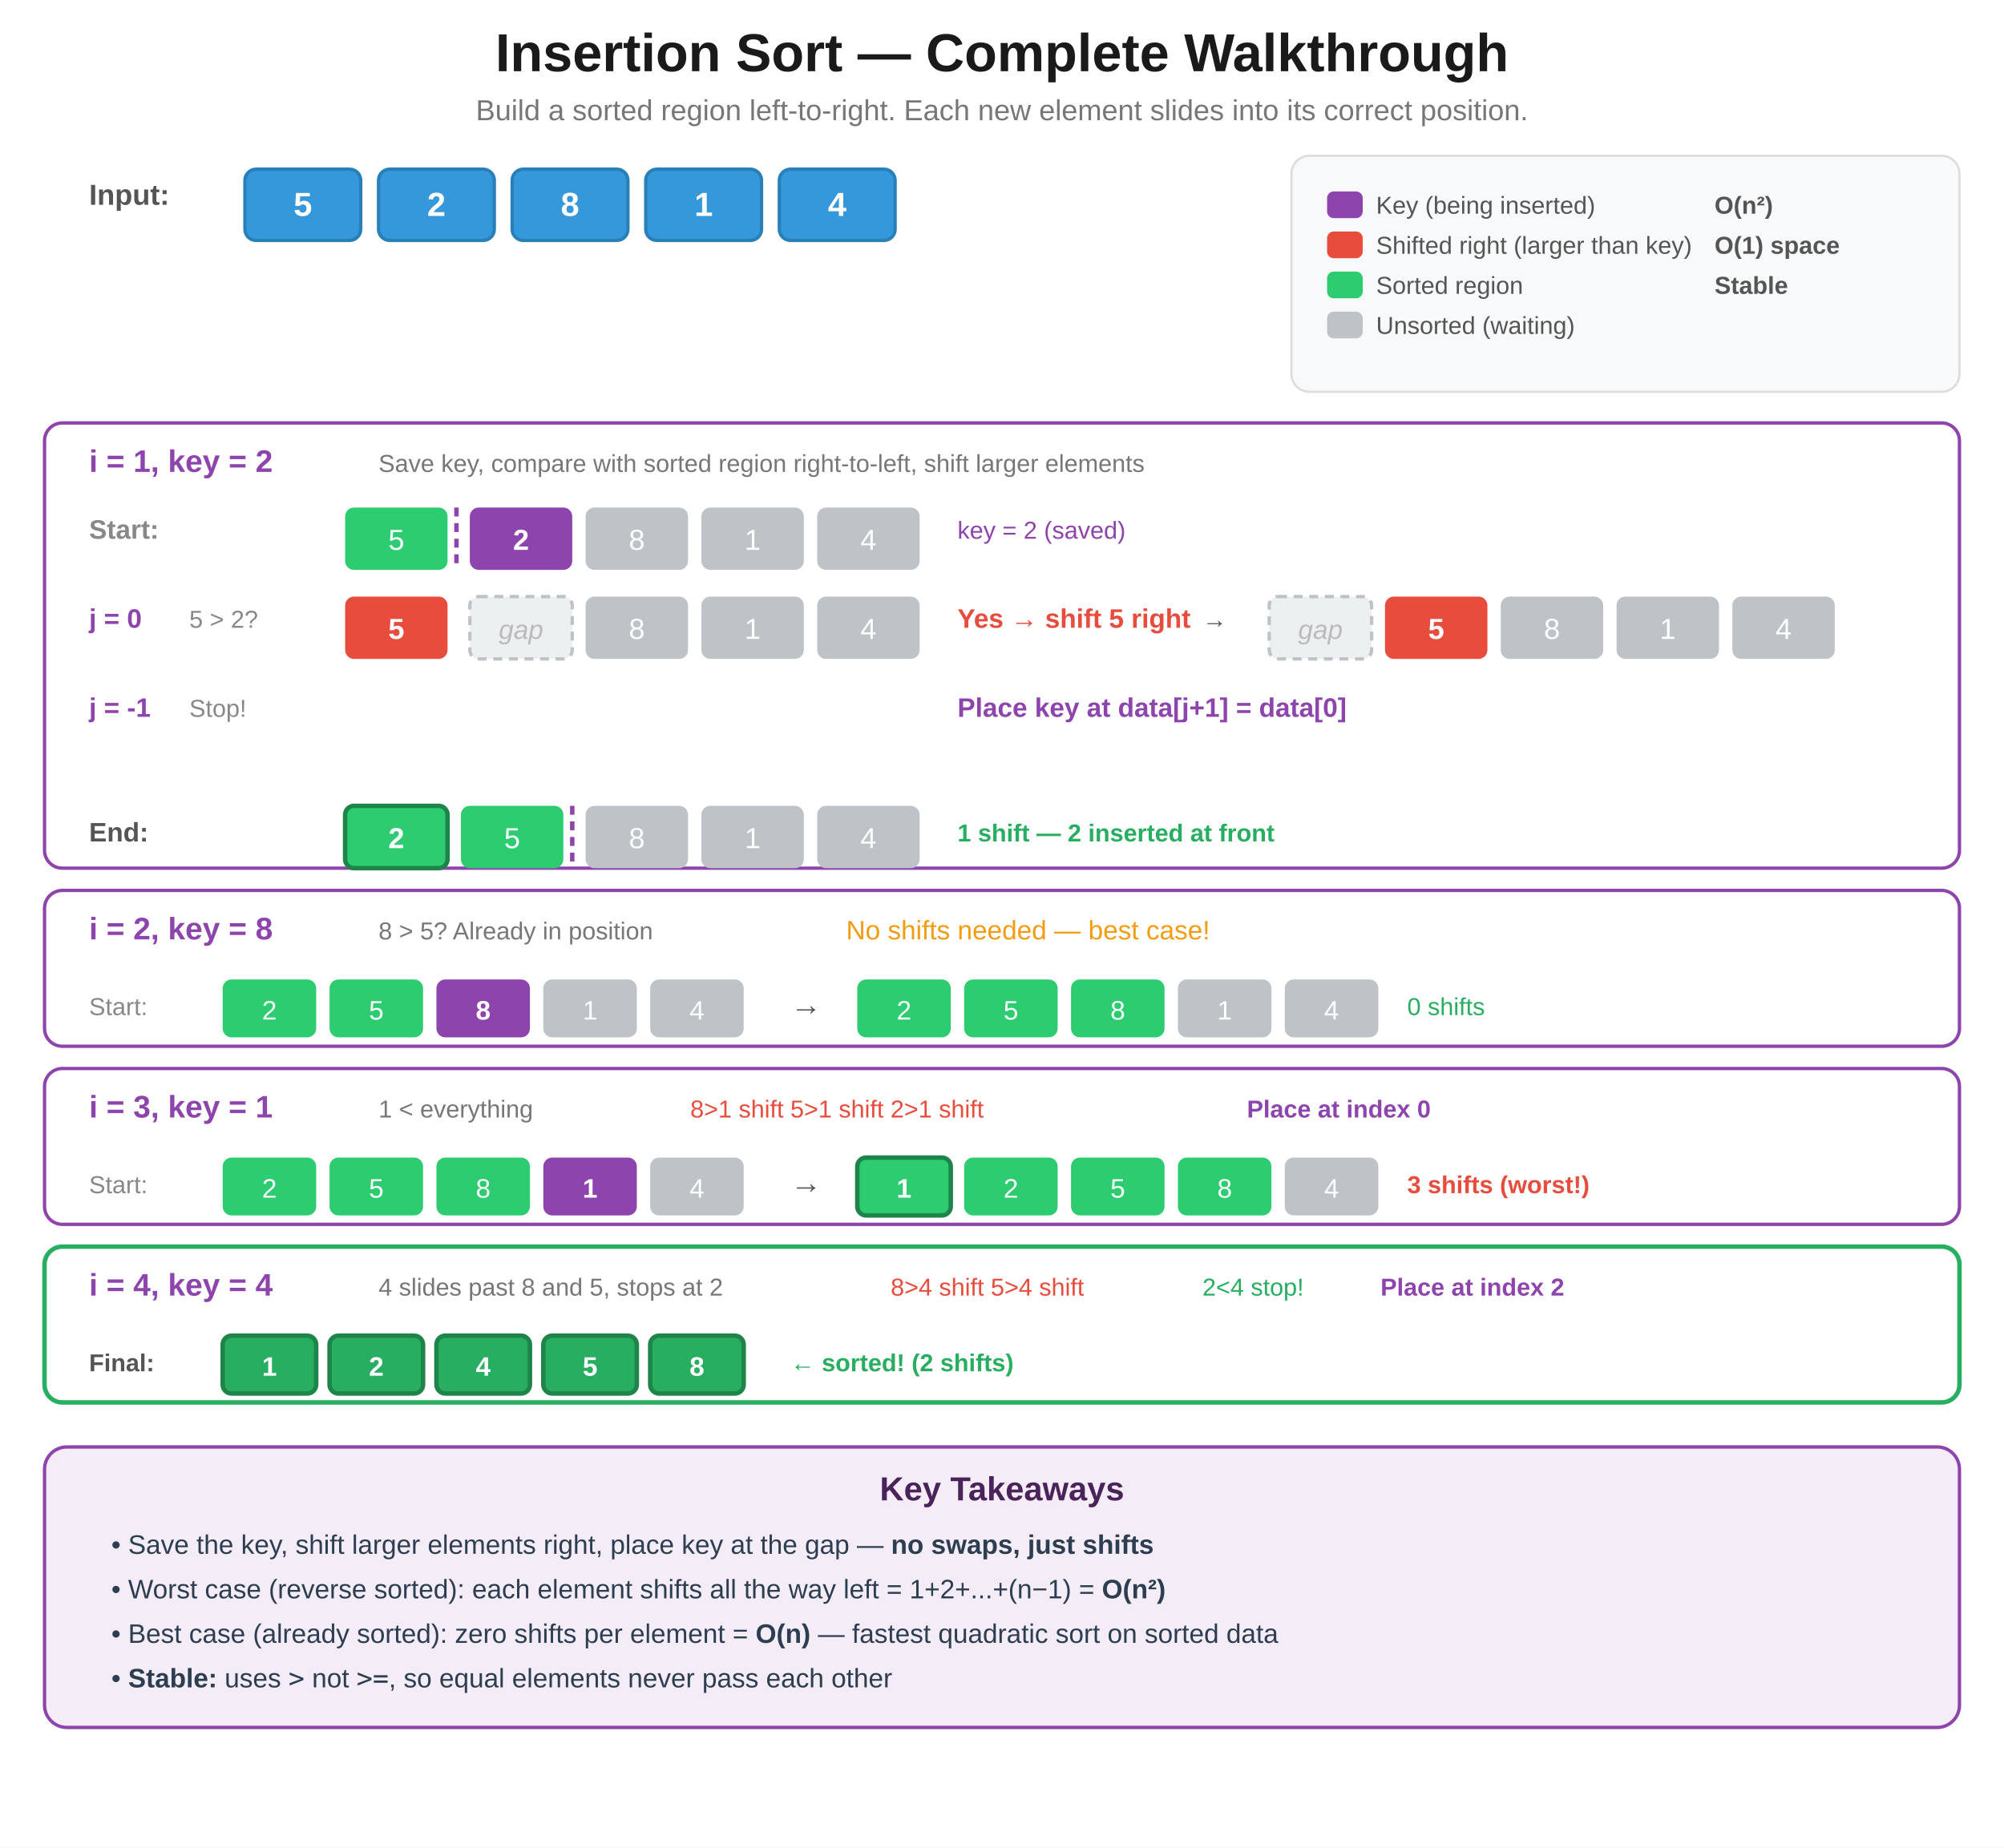
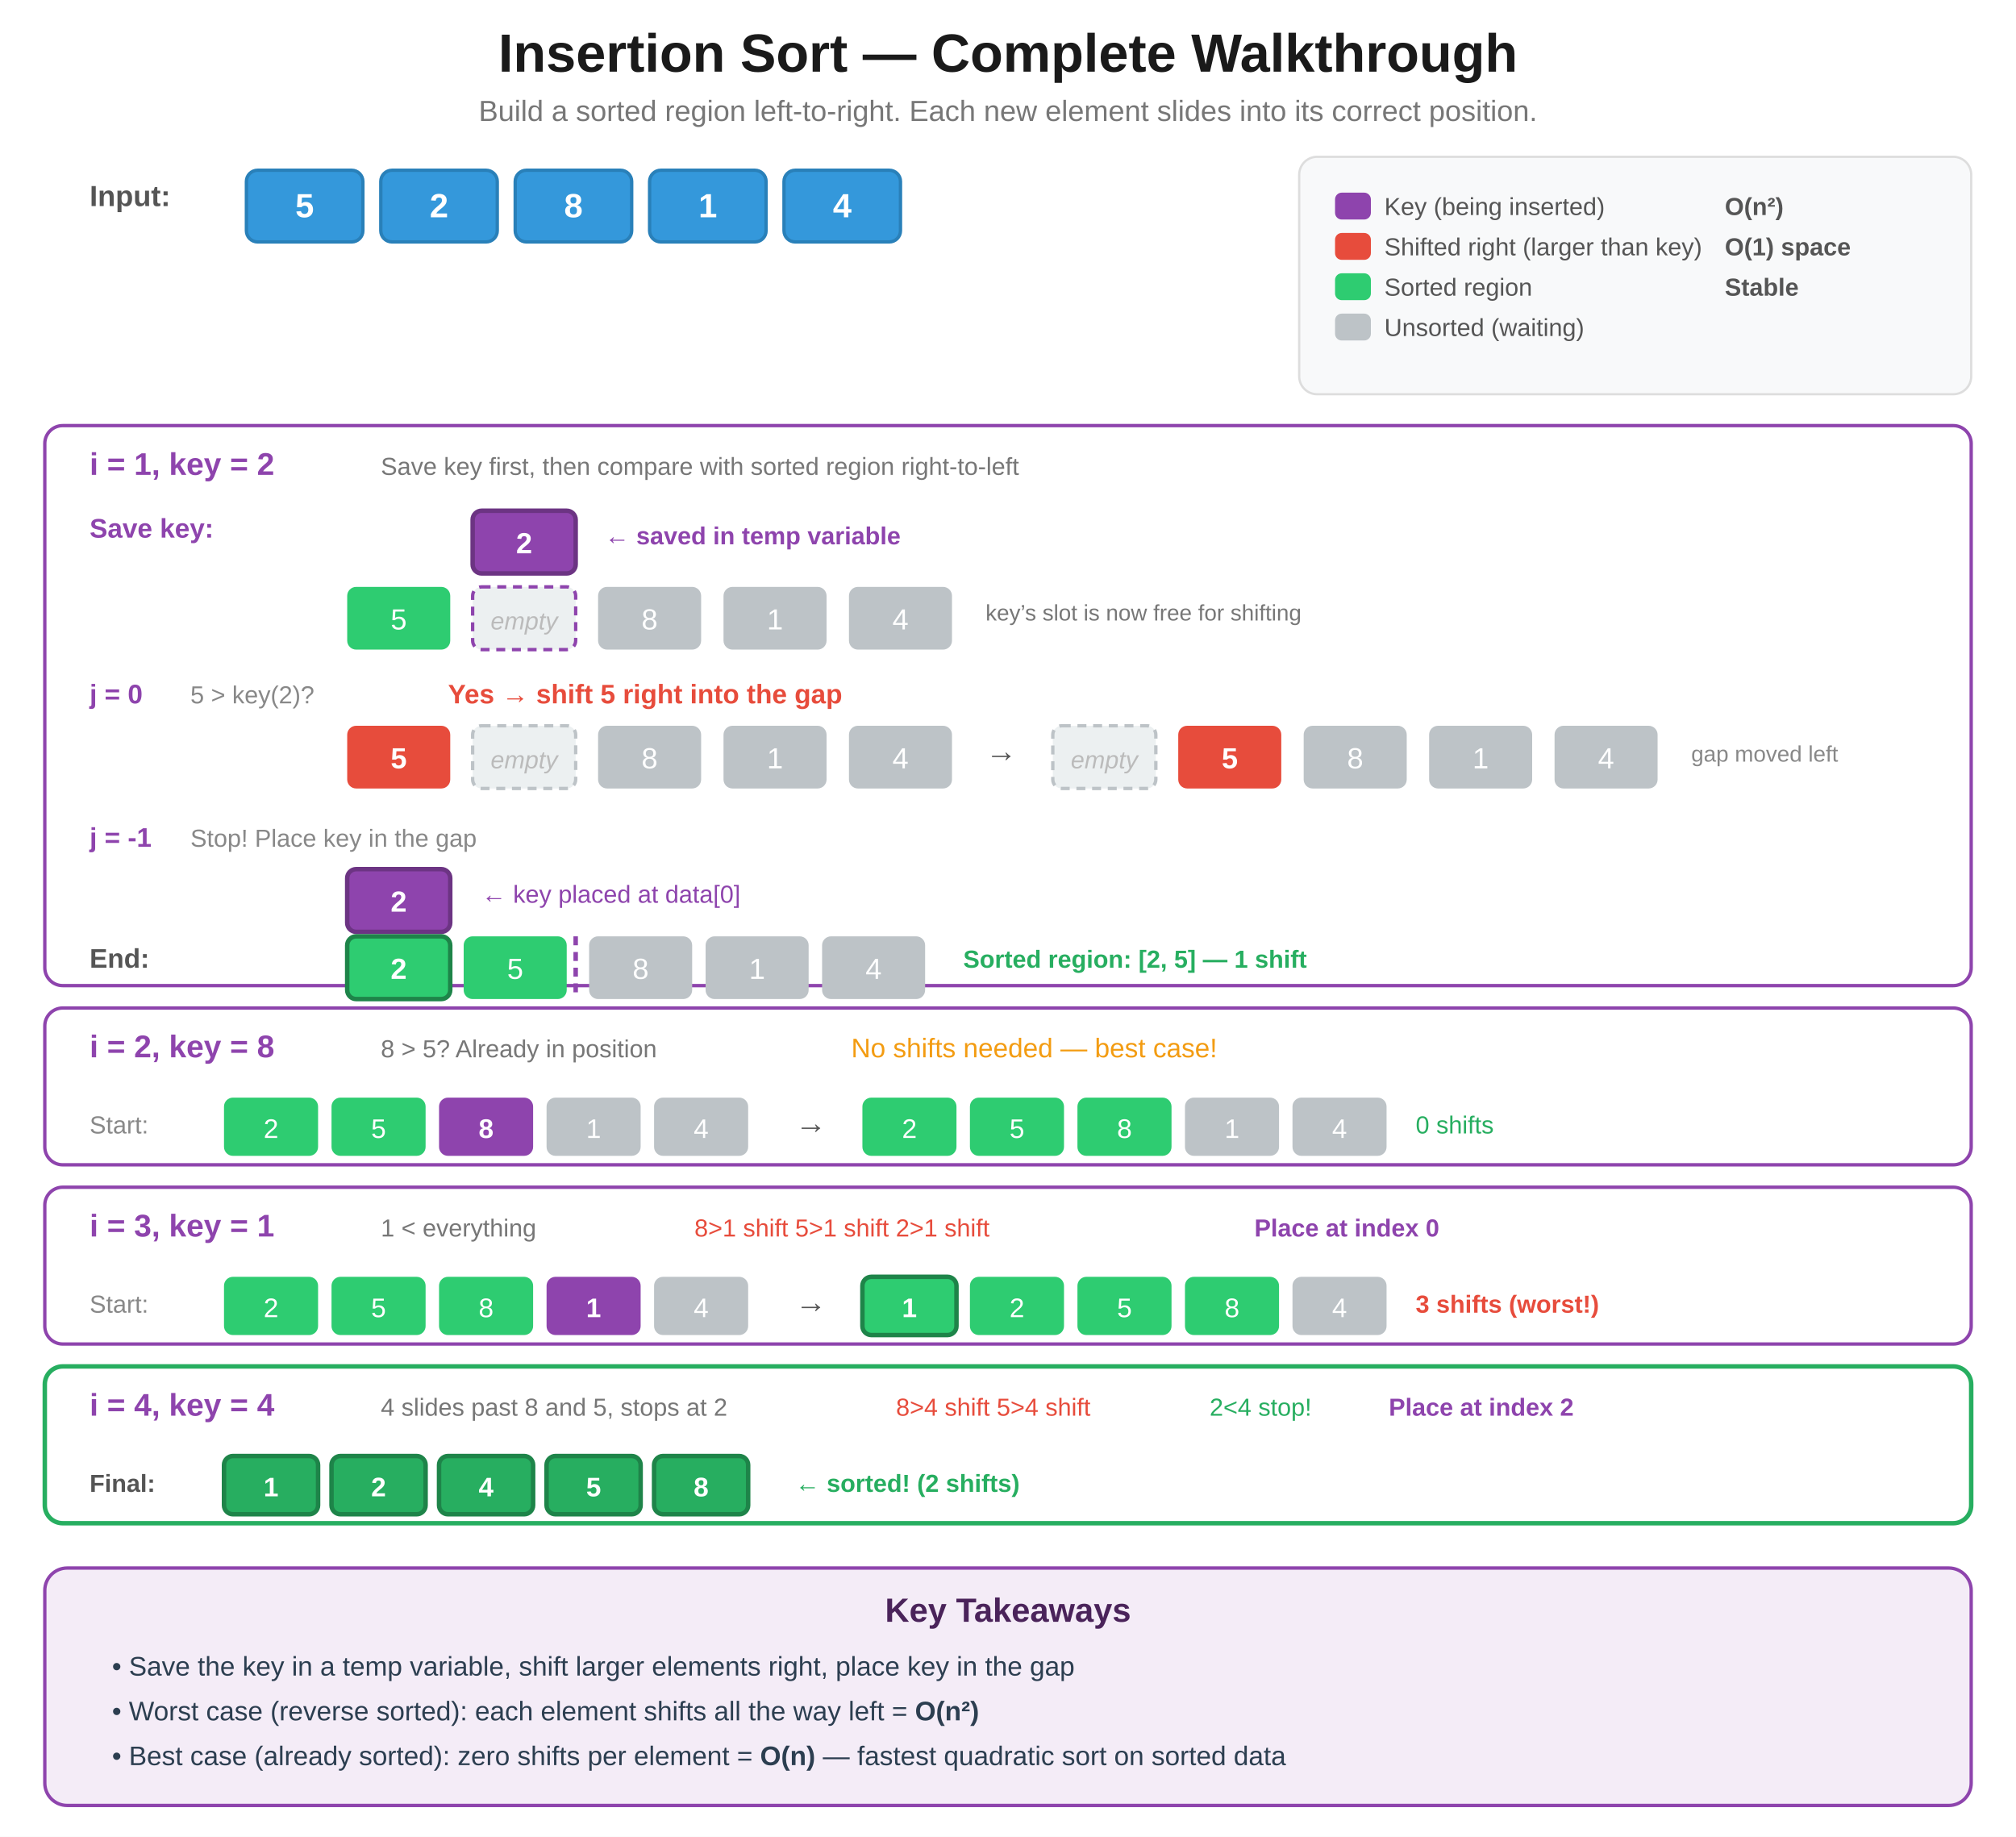
- <svg xmlns="http://www.w3.org/2000/svg" viewBox="0 0 900 830" font-family="'Segoe UI', Arial, sans-serif">
+ <svg xmlns="http://www.w3.org/2000/svg" viewBox="0 0 900 820" font-family="'Segoe UI', Arial, sans-serif">
  <rect width="100%" height="100%" fill="white" />
  <text x="450" y="32" text-anchor="middle" fill="#1a1a1a" font-size="24" font-weight="bold">Insertion Sort — Complete Walkthrough</text>
  <text x="450" y="54" text-anchor="middle" fill="#777" font-size="13">Build a sorted region left-to-right. Each new element slides into its correct position.</text>
  <rect x="580" y="70" width="300" height="106" rx="8" fill="#f8f9fa" stroke="#ddd" stroke-width="1" />
  <rect x="596" y="86" width="16" height="12" rx="3" fill="#8e44ad" />
  <text x="618" y="96" fill="#555" font-size="11">Key (being inserted)</text>
  <rect x="596" y="104" width="16" height="12" rx="3" fill="#e74c3c" />
  <text x="618" y="114" fill="#555" font-size="11">Shifted right (larger than key)</text>
  <rect x="596" y="122" width="16" height="12" rx="3" fill="#2ecc71" />
  <text x="618" y="132" fill="#555" font-size="11">Sorted region</text>
  <rect x="596" y="140" width="16" height="12" rx="3" fill="#bdc3c7" />
  <text x="618" y="150" fill="#555" font-size="11">Unsorted (waiting)</text>
  <text x="770" y="96" fill="#555" font-size="11" font-weight="bold">O(n²)</text>
  <text x="770" y="114" fill="#555" font-size="11" font-weight="bold">O(1) space</text>
  <text x="770" y="132" fill="#555" font-size="11" font-weight="bold">Stable</text>
  <text x="40" y="92" fill="#555" font-size="13" font-weight="bold">Input:</text>
  <rect x="110" y="76" width="52" height="32" rx="5" fill="#3498db" stroke="#2980b9" stroke-width="1.5" />
  <text x="136" y="97" text-anchor="middle" fill="#fff" font-size="15" font-weight="bold">5</text>
  <rect x="170" y="76" width="52" height="32" rx="5" fill="#3498db" stroke="#2980b9" stroke-width="1.5" />
  <text x="196" y="97" text-anchor="middle" fill="#fff" font-size="15" font-weight="bold">2</text>
  <rect x="230" y="76" width="52" height="32" rx="5" fill="#3498db" stroke="#2980b9" stroke-width="1.5" />
  <text x="256" y="97" text-anchor="middle" fill="#fff" font-size="15" font-weight="bold">8</text>
  <rect x="290" y="76" width="52" height="32" rx="5" fill="#3498db" stroke="#2980b9" stroke-width="1.5" />
  <text x="316" y="97" text-anchor="middle" fill="#fff" font-size="15" font-weight="bold">1</text>
  <rect x="350" y="76" width="52" height="32" rx="5" fill="#3498db" stroke="#2980b9" stroke-width="1.5" />
  <text x="376" y="97" text-anchor="middle" fill="#fff" font-size="15" font-weight="bold">4</text>
-   <rect x="20" y="190" width="860" height="200" rx="8" fill="#fff" stroke="#8e44ad" stroke-width="1.5" />
+   <rect x="20" y="190" width="860" height="250" rx="8" fill="#fff" stroke="#8e44ad" stroke-width="1.5" />
  <text x="40" y="212" fill="#8e44ad" font-size="14" font-weight="bold">i = 1, key = 2</text>
-   <text x="170" y="212" fill="#777" font-size="11">Save key, compare with sorted region right-to-left, shift larger elements</text>
-   <text x="40" y="242" fill="#888" font-size="12" font-weight="bold">Start:</text>
-   <rect x="155" y="228" width="46" height="28" rx="4" fill="#2ecc71" />
-   <text x="178" y="247" text-anchor="middle" fill="#fff" font-size="13">5</text>
-   <line x1="205" y1="228" x2="205" y2="256" stroke="#8e44ad" stroke-width="2" stroke-dasharray="4,3" />
-   <rect x="211" y="228" width="46" height="28" rx="4" fill="#8e44ad" />
+   <text x="170" y="212" fill="#777" font-size="11">Save key first, then compare with sorted region right-to-left</text>
+   <text x="40" y="240" fill="#8e44ad" font-size="12" font-weight="bold">Save key:</text>
+   <rect x="211" y="228" width="46" height="28" rx="4" fill="#8e44ad" stroke="#6c3483" stroke-width="2" />
  <text x="234" y="247" text-anchor="middle" fill="#fff" font-size="13" font-weight="bold">2</text>
-   <rect x="263" y="228" width="46" height="28" rx="4" fill="#bdc3c7" />
-   <text x="286" y="247" text-anchor="middle" fill="#fff" font-size="13">8</text>
-   <rect x="315" y="228" width="46" height="28" rx="4" fill="#bdc3c7" />
-   <text x="338" y="247" text-anchor="middle" fill="#fff" font-size="13">1</text>
-   <rect x="367" y="228" width="46" height="28" rx="4" fill="#bdc3c7" />
-   <text x="390" y="247" text-anchor="middle" fill="#fff" font-size="13">4</text>
-   <text x="430" y="242" fill="#8e44ad" font-size="11">key = 2 (saved)</text>
-   <text x="40" y="282" fill="#8e44ad" font-size="12" font-weight="bold">j = 0</text>
-   <text x="85" y="282" fill="#888" font-size="11">5 &gt; 2?</text>
-   <rect x="155" y="268" width="46" height="28" rx="4" fill="#e74c3c" />
-   <text x="178" y="287" text-anchor="middle" fill="#fff" font-size="13" font-weight="bold">5</text>
-   <rect x="211" y="268" width="46" height="28" rx="4" fill="#ecf0f1" stroke="#bdc3c7" stroke-width="1.5" stroke-dasharray="4,3" />
-   <text x="234" y="287" text-anchor="middle" fill="#bbb" font-size="12" font-style="italic">gap</text>
-   <rect x="263" y="268" width="46" height="28" rx="4" fill="#bdc3c7" />
-   <text x="286" y="287" text-anchor="middle" fill="#fff" font-size="13">8</text>
-   <rect x="315" y="268" width="46" height="28" rx="4" fill="#bdc3c7" />
-   <text x="338" y="287" text-anchor="middle" fill="#fff" font-size="13">1</text>
-   <rect x="367" y="268" width="46" height="28" rx="4" fill="#bdc3c7" />
-   <text x="390" y="287" text-anchor="middle" fill="#fff" font-size="13">4</text>
-   <text x="430" y="282" fill="#e74c3c" font-size="12" font-weight="bold">Yes → shift 5 right</text>
-   <text x="540" y="282" fill="#555" font-size="11">→</text>
-   <rect x="570" y="268" width="46" height="28" rx="4" fill="#ecf0f1" stroke="#bdc3c7" stroke-width="1.5" stroke-dasharray="4,3" />
-   <text x="593" y="287" text-anchor="middle" fill="#bbb" font-size="12" font-style="italic">gap</text>
-   <rect x="622" y="268" width="46" height="28" rx="4" fill="#e74c3c" />
-   <text x="645" y="287" text-anchor="middle" fill="#fff" font-size="13" font-weight="bold">5</text>
-   <rect x="674" y="268" width="46" height="28" rx="4" fill="#bdc3c7" />
-   <text x="697" y="287" text-anchor="middle" fill="#fff" font-size="13">8</text>
-   <rect x="726" y="268" width="46" height="28" rx="4" fill="#bdc3c7" />
-   <text x="749" y="287" text-anchor="middle" fill="#fff" font-size="13">1</text>
-   <rect x="778" y="268" width="46" height="28" rx="4" fill="#bdc3c7" />
-   <text x="801" y="287" text-anchor="middle" fill="#fff" font-size="13">4</text>
-   <text x="40" y="322" fill="#8e44ad" font-size="12" font-weight="bold">j = -1</text>
-   <text x="85" y="322" fill="#888" font-size="11">Stop!</text>
-   <text x="430" y="322" fill="#8e44ad" font-size="12" font-weight="bold">Place key at data[j+1] = data[0]</text>
-   <text x="40" y="378" fill="#555" font-size="12" font-weight="bold">End:</text>
-   <rect x="155" y="362" width="46" height="28" rx="4" fill="#2ecc71" stroke="#1e8449" stroke-width="2" />
-   <text x="178" y="381" text-anchor="middle" fill="#fff" font-size="13" font-weight="bold">2</text>
-   <rect x="207" y="362" width="46" height="28" rx="4" fill="#2ecc71" />
-   <text x="230" y="381" text-anchor="middle" fill="#fff" font-size="13">5</text>
-   <line x1="257" y1="362" x2="257" y2="390" stroke="#8e44ad" stroke-width="2" stroke-dasharray="4,3" />
-   <rect x="263" y="362" width="46" height="28" rx="4" fill="#bdc3c7" />
-   <text x="286" y="381" text-anchor="middle" fill="#fff" font-size="13">8</text>
-   <rect x="315" y="362" width="46" height="28" rx="4" fill="#bdc3c7" />
-   <text x="338" y="381" text-anchor="middle" fill="#fff" font-size="13">1</text>
-   <rect x="367" y="362" width="46" height="28" rx="4" fill="#bdc3c7" />
-   <text x="390" y="381" text-anchor="middle" fill="#fff" font-size="13">4</text>
-   <text x="430" y="378" fill="#27ae60" font-size="11" font-weight="bold">1 shift — 2 inserted at front</text>
-   <rect x="20" y="400" width="860" height="70" rx="8" fill="#fff" stroke="#8e44ad" stroke-width="1.5" />
-   <text x="40" y="422" fill="#8e44ad" font-size="14" font-weight="bold">i = 2, key = 8</text>
-   <text x="170" y="422" fill="#777" font-size="11">8 &gt; 5? Already in position</text>
-   <text x="380" y="422" fill="#f39c12" font-size="12">No shifts needed — best case!</text>
-   <text x="40" y="456" fill="#888" font-size="11">Start:</text>
-   <rect x="100" y="440" width="42" height="26" rx="4" fill="#2ecc71" />
-   <text x="121" y="458" text-anchor="middle" fill="#fff" font-size="12">2</text>
-   <rect x="148" y="440" width="42" height="26" rx="4" fill="#2ecc71" />
-   <text x="169" y="458" text-anchor="middle" fill="#fff" font-size="12">5</text>
-   <rect x="196" y="440" width="42" height="26" rx="4" fill="#8e44ad" />
-   <text x="217" y="458" text-anchor="middle" fill="#fff" font-size="12" font-weight="bold">8</text>
-   <rect x="244" y="440" width="42" height="26" rx="4" fill="#bdc3c7" />
-   <text x="265" y="458" text-anchor="middle" fill="#fff" font-size="12">1</text>
-   <rect x="292" y="440" width="42" height="26" rx="4" fill="#bdc3c7" />
-   <text x="313" y="458" text-anchor="middle" fill="#fff" font-size="12">4</text>
-   <text x="355" y="456" fill="#555" font-size="14">→</text>
-   <rect x="385" y="440" width="42" height="26" rx="4" fill="#2ecc71" />
-   <text x="406" y="458" text-anchor="middle" fill="#fff" font-size="12">2</text>
-   <rect x="433" y="440" width="42" height="26" rx="4" fill="#2ecc71" />
-   <text x="454" y="458" text-anchor="middle" fill="#fff" font-size="12">5</text>
-   <rect x="481" y="440" width="42" height="26" rx="4" fill="#2ecc71" />
-   <text x="502" y="458" text-anchor="middle" fill="#fff" font-size="12">8</text>
-   <rect x="529" y="440" width="42" height="26" rx="4" fill="#bdc3c7" />
-   <text x="550" y="458" text-anchor="middle" fill="#fff" font-size="12">1</text>
-   <rect x="577" y="440" width="42" height="26" rx="4" fill="#bdc3c7" />
-   <text x="598" y="458" text-anchor="middle" fill="#fff" font-size="12">4</text>
-   <text x="632" y="456" fill="#27ae60" font-size="11">0 shifts</text>
-   <rect x="20" y="480" width="860" height="70" rx="8" fill="#fff" stroke="#8e44ad" stroke-width="1.5" />
-   <text x="40" y="502" fill="#8e44ad" font-size="14" font-weight="bold">i = 3, key = 1</text>
-   <text x="170" y="502" fill="#777" font-size="11">1 &lt; everything</text>
-   <text x="310" y="502" fill="#e74c3c" font-size="11">8&gt;1 shift  5&gt;1 shift  2&gt;1 shift</text>
-   <text x="560" y="502" fill="#8e44ad" font-size="11" font-weight="bold">Place at index 0</text>
-   <text x="40" y="536" fill="#888" font-size="11">Start:</text>
-   <rect x="100" y="520" width="42" height="26" rx="4" fill="#2ecc71" />
-   <text x="121" y="538" text-anchor="middle" fill="#fff" font-size="12">2</text>
-   <rect x="148" y="520" width="42" height="26" rx="4" fill="#2ecc71" />
-   <text x="169" y="538" text-anchor="middle" fill="#fff" font-size="12">5</text>
-   <rect x="196" y="520" width="42" height="26" rx="4" fill="#2ecc71" />
-   <text x="217" y="538" text-anchor="middle" fill="#fff" font-size="12">8</text>
-   <rect x="244" y="520" width="42" height="26" rx="4" fill="#8e44ad" />
-   <text x="265" y="538" text-anchor="middle" fill="#fff" font-size="12" font-weight="bold">1</text>
-   <rect x="292" y="520" width="42" height="26" rx="4" fill="#bdc3c7" />
-   <text x="313" y="538" text-anchor="middle" fill="#fff" font-size="12">4</text>
-   <text x="355" y="536" fill="#555" font-size="14">→</text>
-   <rect x="385" y="520" width="42" height="26" rx="4" fill="#2ecc71" stroke="#1e8449" stroke-width="2" />
-   <text x="406" y="538" text-anchor="middle" fill="#fff" font-size="12" font-weight="bold">1</text>
-   <rect x="433" y="520" width="42" height="26" rx="4" fill="#2ecc71" />
-   <text x="454" y="538" text-anchor="middle" fill="#fff" font-size="12">2</text>
-   <rect x="481" y="520" width="42" height="26" rx="4" fill="#2ecc71" />
-   <text x="502" y="538" text-anchor="middle" fill="#fff" font-size="12">5</text>
-   <rect x="529" y="520" width="42" height="26" rx="4" fill="#2ecc71" />
-   <text x="550" y="538" text-anchor="middle" fill="#fff" font-size="12">8</text>
-   <rect x="577" y="520" width="42" height="26" rx="4" fill="#bdc3c7" />
-   <text x="598" y="538" text-anchor="middle" fill="#fff" font-size="12">4</text>
-   <text x="632" y="536" fill="#e74c3c" font-size="11" font-weight="bold">3 shifts (worst!)</text>
-   <rect x="20" y="560" width="860" height="70" rx="8" fill="#fff" stroke="#27ae60" stroke-width="2" />
-   <text x="40" y="582" fill="#8e44ad" font-size="14" font-weight="bold">i = 4, key = 4</text>
-   <text x="170" y="582" fill="#777" font-size="11">4 slides past 8 and 5, stops at 2</text>
-   <text x="400" y="582" fill="#e74c3c" font-size="11">8&gt;4 shift  5&gt;4 shift</text>
-   <text x="540" y="582" fill="#27ae60" font-size="11">2&lt;4 stop!</text>
-   <text x="620" y="582" fill="#8e44ad" font-size="11" font-weight="bold">Place at index 2</text>
-   <text x="40" y="616" fill="#555" font-size="11" font-weight="bold">Final:</text>
-   <rect x="100" y="600" width="42" height="26" rx="4" fill="#27ae60" stroke="#1e8449" stroke-width="2" />
-   <text x="121" y="618" text-anchor="middle" fill="#fff" font-size="12" font-weight="bold">1</text>
-   <rect x="148" y="600" width="42" height="26" rx="4" fill="#27ae60" stroke="#1e8449" stroke-width="2" />
-   <text x="169" y="618" text-anchor="middle" fill="#fff" font-size="12" font-weight="bold">2</text>
-   <rect x="196" y="600" width="42" height="26" rx="4" fill="#27ae60" stroke="#1e8449" stroke-width="2" />
-   <text x="217" y="618" text-anchor="middle" fill="#fff" font-size="12" font-weight="bold">4</text>
-   <rect x="244" y="600" width="42" height="26" rx="4" fill="#27ae60" stroke="#1e8449" stroke-width="2" />
-   <text x="265" y="618" text-anchor="middle" fill="#fff" font-size="12" font-weight="bold">5</text>
-   <rect x="292" y="600" width="42" height="26" rx="4" fill="#27ae60" stroke="#1e8449" stroke-width="2" />
-   <text x="313" y="618" text-anchor="middle" fill="#fff" font-size="12" font-weight="bold">8</text>
-   <text x="355" y="616" fill="#27ae60" font-size="11" font-weight="bold">← sorted! (2 shifts)</text>
-   <rect x="20" y="650" width="860" height="126" rx="10" fill="#f4ecf7" stroke="#8e44ad" stroke-width="1.5" />
-   <text x="450" y="674" text-anchor="middle" fill="#4a235a" font-size="15" font-weight="bold">Key Takeaways</text>
-   <text x="50" y="698" fill="#2c3e50" font-size="12">• Save the key, shift larger elements right, place key at the gap — <tspan font-weight="bold">no swaps, just shifts</tspan>
+   <text x="270" y="243" fill="#8e44ad" font-size="11" font-weight="bold">← saved in temp variable</text>
+   <rect x="155" y="262" width="46" height="28" rx="4" fill="#2ecc71" />
+   <text x="178" y="281" text-anchor="middle" fill="#fff" font-size="13">5</text>
+   <rect x="211" y="262" width="46" height="28" rx="4" fill="#ecf0f1" stroke="#8e44ad" stroke-width="1.5" stroke-dasharray="4,3" />
+   <text x="234" y="281" text-anchor="middle" fill="#bbb" font-size="11" font-style="italic">empty</text>
+   <rect x="267" y="262" width="46" height="28" rx="4" fill="#bdc3c7" />
+   <text x="290" y="281" text-anchor="middle" fill="#fff" font-size="13">8</text>
+   <rect x="323" y="262" width="46" height="28" rx="4" fill="#bdc3c7" />
+   <text x="346" y="281" text-anchor="middle" fill="#fff" font-size="13">1</text>
+   <rect x="379" y="262" width="46" height="28" rx="4" fill="#bdc3c7" />
+   <text x="402" y="281" text-anchor="middle" fill="#fff" font-size="13">4</text>
+   <text x="440" y="277" fill="#777" font-size="10">key’s slot is now free for shifting</text>
+   <text x="40" y="314" fill="#8e44ad" font-size="12" font-weight="bold">j = 0</text>
+   <text x="85" y="314" fill="#888" font-size="11">5 &gt; key(2)?</text>
+   <text x="200" y="314" fill="#e74c3c" font-size="12" font-weight="bold">Yes → shift 5 right into the gap</text>
+   <rect x="155" y="324" width="46" height="28" rx="4" fill="#e74c3c" />
+   <text x="178" y="343" text-anchor="middle" fill="#fff" font-size="13" font-weight="bold">5</text>
+   <rect x="211" y="324" width="46" height="28" rx="4" fill="#ecf0f1" stroke="#bdc3c7" stroke-width="1.5" stroke-dasharray="4,3" />
+   <text x="234" y="343" text-anchor="middle" fill="#bbb" font-size="11" font-style="italic">empty</text>
+   <rect x="267" y="324" width="46" height="28" rx="4" fill="#bdc3c7" />
+   <text x="290" y="343" text-anchor="middle" fill="#fff" font-size="13">8</text>
+   <rect x="323" y="324" width="46" height="28" rx="4" fill="#bdc3c7" />
+   <text x="346" y="343" text-anchor="middle" fill="#fff" font-size="13">1</text>
+   <rect x="379" y="324" width="46" height="28" rx="4" fill="#bdc3c7" />
+   <text x="402" y="343" text-anchor="middle" fill="#fff" font-size="13">4</text>
+   <text x="440" y="340" fill="#555" font-size="14">→</text>
+   <rect x="470" y="324" width="46" height="28" rx="4" fill="#ecf0f1" stroke="#bdc3c7" stroke-width="1.5" stroke-dasharray="4,3" />
+   <text x="493" y="343" text-anchor="middle" fill="#bbb" font-size="11" font-style="italic">empty</text>
+   <rect x="526" y="324" width="46" height="28" rx="4" fill="#e74c3c" />
+   <text x="549" y="343" text-anchor="middle" fill="#fff" font-size="13" font-weight="bold">5</text>
+   <rect x="582" y="324" width="46" height="28" rx="4" fill="#bdc3c7" />
+   <text x="605" y="343" text-anchor="middle" fill="#fff" font-size="13">8</text>
+   <rect x="638" y="324" width="46" height="28" rx="4" fill="#bdc3c7" />
+   <text x="661" y="343" text-anchor="middle" fill="#fff" font-size="13">1</text>
+   <rect x="694" y="324" width="46" height="28" rx="4" fill="#bdc3c7" />
+   <text x="717" y="343" text-anchor="middle" fill="#fff" font-size="13">4</text>
+   <text x="755" y="340" fill="#888" font-size="10">gap moved left</text>
+   <text x="40" y="378" fill="#8e44ad" font-size="12" font-weight="bold">j = -1</text>
+   <text x="85" y="378" fill="#888" font-size="11">Stop! Place key in the gap</text>
+   <rect x="155" y="388" width="46" height="28" rx="4" fill="#8e44ad" stroke="#6c3483" stroke-width="2" />
+   <text x="178" y="407" text-anchor="middle" fill="#fff" font-size="13" font-weight="bold">2</text>
+   <text x="215" y="403" fill="#8e44ad" font-size="11">← key placed at data[0]</text>
+   <text x="40" y="432" fill="#555" font-size="12" font-weight="bold">End:</text>
+   <rect x="155" y="418" width="46" height="28" rx="4" fill="#2ecc71" stroke="#1e8449" stroke-width="2" />
+   <text x="178" y="437" text-anchor="middle" fill="#fff" font-size="13" font-weight="bold">2</text>
+   <rect x="207" y="418" width="46" height="28" rx="4" fill="#2ecc71" />
+   <text x="230" y="437" text-anchor="middle" fill="#fff" font-size="13">5</text>
+   <line x1="257" y1="418" x2="257" y2="446" stroke="#8e44ad" stroke-width="2" stroke-dasharray="4,3" />
+   <rect x="263" y="418" width="46" height="28" rx="4" fill="#bdc3c7" />
+   <text x="286" y="437" text-anchor="middle" fill="#fff" font-size="13">8</text>
+   <rect x="315" y="418" width="46" height="28" rx="4" fill="#bdc3c7" />
+   <text x="338" y="437" text-anchor="middle" fill="#fff" font-size="13">1</text>
+   <rect x="367" y="418" width="46" height="28" rx="4" fill="#bdc3c7" />
+   <text x="390" y="437" text-anchor="middle" fill="#fff" font-size="13">4</text>
+   <text x="430" y="432" fill="#27ae60" font-size="11" font-weight="bold">Sorted region: [2, 5] — 1 shift</text>
+   <rect x="20" y="450" width="860" height="70" rx="8" fill="#fff" stroke="#8e44ad" stroke-width="1.5" />
+   <text x="40" y="472" fill="#8e44ad" font-size="14" font-weight="bold">i = 2, key = 8</text>
+   <text x="170" y="472" fill="#777" font-size="11">8 &gt; 5? Already in position</text>
+   <text x="380" y="472" fill="#f39c12" font-size="12">No shifts needed — best case!</text>
+   <text x="40" y="506" fill="#888" font-size="11">Start:</text>
+   <rect x="100" y="490" width="42" height="26" rx="4" fill="#2ecc71" />
+   <text x="121" y="508" text-anchor="middle" fill="#fff" font-size="12">2</text>
+   <rect x="148" y="490" width="42" height="26" rx="4" fill="#2ecc71" />
+   <text x="169" y="508" text-anchor="middle" fill="#fff" font-size="12">5</text>
+   <rect x="196" y="490" width="42" height="26" rx="4" fill="#8e44ad" />
+   <text x="217" y="508" text-anchor="middle" fill="#fff" font-size="12" font-weight="bold">8</text>
+   <rect x="244" y="490" width="42" height="26" rx="4" fill="#bdc3c7" />
+   <text x="265" y="508" text-anchor="middle" fill="#fff" font-size="12">1</text>
+   <rect x="292" y="490" width="42" height="26" rx="4" fill="#bdc3c7" />
+   <text x="313" y="508" text-anchor="middle" fill="#fff" font-size="12">4</text>
+   <text x="355" y="506" fill="#555" font-size="14">→</text>
+   <rect x="385" y="490" width="42" height="26" rx="4" fill="#2ecc71" />
+   <text x="406" y="508" text-anchor="middle" fill="#fff" font-size="12">2</text>
+   <rect x="433" y="490" width="42" height="26" rx="4" fill="#2ecc71" />
+   <text x="454" y="508" text-anchor="middle" fill="#fff" font-size="12">5</text>
+   <rect x="481" y="490" width="42" height="26" rx="4" fill="#2ecc71" />
+   <text x="502" y="508" text-anchor="middle" fill="#fff" font-size="12">8</text>
+   <rect x="529" y="490" width="42" height="26" rx="4" fill="#bdc3c7" />
+   <text x="550" y="508" text-anchor="middle" fill="#fff" font-size="12">1</text>
+   <rect x="577" y="490" width="42" height="26" rx="4" fill="#bdc3c7" />
+   <text x="598" y="508" text-anchor="middle" fill="#fff" font-size="12">4</text>
+   <text x="632" y="506" fill="#27ae60" font-size="11">0 shifts</text>
+   <rect x="20" y="530" width="860" height="70" rx="8" fill="#fff" stroke="#8e44ad" stroke-width="1.5" />
+   <text x="40" y="552" fill="#8e44ad" font-size="14" font-weight="bold">i = 3, key = 1</text>
+   <text x="170" y="552" fill="#777" font-size="11">1 &lt; everything</text>
+   <text x="310" y="552" fill="#e74c3c" font-size="11">8&gt;1 shift  5&gt;1 shift  2&gt;1 shift</text>
+   <text x="560" y="552" fill="#8e44ad" font-size="11" font-weight="bold">Place at index 0</text>
+   <text x="40" y="586" fill="#888" font-size="11">Start:</text>
+   <rect x="100" y="570" width="42" height="26" rx="4" fill="#2ecc71" />
+   <text x="121" y="588" text-anchor="middle" fill="#fff" font-size="12">2</text>
+   <rect x="148" y="570" width="42" height="26" rx="4" fill="#2ecc71" />
+   <text x="169" y="588" text-anchor="middle" fill="#fff" font-size="12">5</text>
+   <rect x="196" y="570" width="42" height="26" rx="4" fill="#2ecc71" />
+   <text x="217" y="588" text-anchor="middle" fill="#fff" font-size="12">8</text>
+   <rect x="244" y="570" width="42" height="26" rx="4" fill="#8e44ad" />
+   <text x="265" y="588" text-anchor="middle" fill="#fff" font-size="12" font-weight="bold">1</text>
+   <rect x="292" y="570" width="42" height="26" rx="4" fill="#bdc3c7" />
+   <text x="313" y="588" text-anchor="middle" fill="#fff" font-size="12">4</text>
+   <text x="355" y="586" fill="#555" font-size="14">→</text>
+   <rect x="385" y="570" width="42" height="26" rx="4" fill="#2ecc71" stroke="#1e8449" stroke-width="2" />
+   <text x="406" y="588" text-anchor="middle" fill="#fff" font-size="12" font-weight="bold">1</text>
+   <rect x="433" y="570" width="42" height="26" rx="4" fill="#2ecc71" />
+   <text x="454" y="588" text-anchor="middle" fill="#fff" font-size="12">2</text>
+   <rect x="481" y="570" width="42" height="26" rx="4" fill="#2ecc71" />
+   <text x="502" y="588" text-anchor="middle" fill="#fff" font-size="12">5</text>
+   <rect x="529" y="570" width="42" height="26" rx="4" fill="#2ecc71" />
+   <text x="550" y="588" text-anchor="middle" fill="#fff" font-size="12">8</text>
+   <rect x="577" y="570" width="42" height="26" rx="4" fill="#bdc3c7" />
+   <text x="598" y="588" text-anchor="middle" fill="#fff" font-size="12">4</text>
+   <text x="632" y="586" fill="#e74c3c" font-size="11" font-weight="bold">3 shifts (worst!)</text>
+   <rect x="20" y="610" width="860" height="70" rx="8" fill="#fff" stroke="#27ae60" stroke-width="2" />
+   <text x="40" y="632" fill="#8e44ad" font-size="14" font-weight="bold">i = 4, key = 4</text>
+   <text x="170" y="632" fill="#777" font-size="11">4 slides past 8 and 5, stops at 2</text>
+   <text x="400" y="632" fill="#e74c3c" font-size="11">8&gt;4 shift  5&gt;4 shift</text>
+   <text x="540" y="632" fill="#27ae60" font-size="11">2&lt;4 stop!</text>
+   <text x="620" y="632" fill="#8e44ad" font-size="11" font-weight="bold">Place at index 2</text>
+   <text x="40" y="666" fill="#555" font-size="11" font-weight="bold">Final:</text>
+   <rect x="100" y="650" width="42" height="26" rx="4" fill="#27ae60" stroke="#1e8449" stroke-width="2" />
+   <text x="121" y="668" text-anchor="middle" fill="#fff" font-size="12" font-weight="bold">1</text>
+   <rect x="148" y="650" width="42" height="26" rx="4" fill="#27ae60" stroke="#1e8449" stroke-width="2" />
+   <text x="169" y="668" text-anchor="middle" fill="#fff" font-size="12" font-weight="bold">2</text>
+   <rect x="196" y="650" width="42" height="26" rx="4" fill="#27ae60" stroke="#1e8449" stroke-width="2" />
+   <text x="217" y="668" text-anchor="middle" fill="#fff" font-size="12" font-weight="bold">4</text>
+   <rect x="244" y="650" width="42" height="26" rx="4" fill="#27ae60" stroke="#1e8449" stroke-width="2" />
+   <text x="265" y="668" text-anchor="middle" fill="#fff" font-size="12" font-weight="bold">5</text>
+   <rect x="292" y="650" width="42" height="26" rx="4" fill="#27ae60" stroke="#1e8449" stroke-width="2" />
+   <text x="313" y="668" text-anchor="middle" fill="#fff" font-size="12" font-weight="bold">8</text>
+   <text x="355" y="666" fill="#27ae60" font-size="11" font-weight="bold">← sorted! (2 shifts)</text>
+   <rect x="20" y="700" width="860" height="106" rx="10" fill="#f4ecf7" stroke="#8e44ad" stroke-width="1.5" />
+   <text x="450" y="724" text-anchor="middle" fill="#4a235a" font-size="15" font-weight="bold">Key Takeaways</text>
+   <text x="50" y="748" fill="#2c3e50" font-size="12">• Save the key in a temp variable, shift larger elements right, place key in the gap</text>
+   <text x="50" y="768" fill="#2c3e50" font-size="12">• Worst case (reverse sorted): each element shifts all the way left = <tspan font-weight="bold">O(n²)</tspan>
  </text>
-   <text x="50" y="718" fill="#2c3e50" font-size="12">• Worst case (reverse sorted): each element shifts all the way left = 1+2+...+(n−1) = <tspan font-weight="bold">O(n²)</tspan>
-   </text>
-   <text x="50" y="738" fill="#2c3e50" font-size="12">• Best case (already sorted): zero shifts per element = <tspan font-weight="bold">O(n)</tspan> — fastest quadratic sort on sorted data</text>
-   <text x="50" y="758" fill="#2c3e50" font-size="12">• <tspan font-weight="bold">Stable:</tspan> uses <tspan font-family="Consolas, monospace">&gt;</tspan> not <tspan font-family="Consolas, monospace">&gt;=</tspan>, so equal elements never pass each other</text>
+   <text x="50" y="788" fill="#2c3e50" font-size="12">• Best case (already sorted): zero shifts per element = <tspan font-weight="bold">O(n)</tspan> — fastest quadratic sort on sorted data</text>
</svg>
